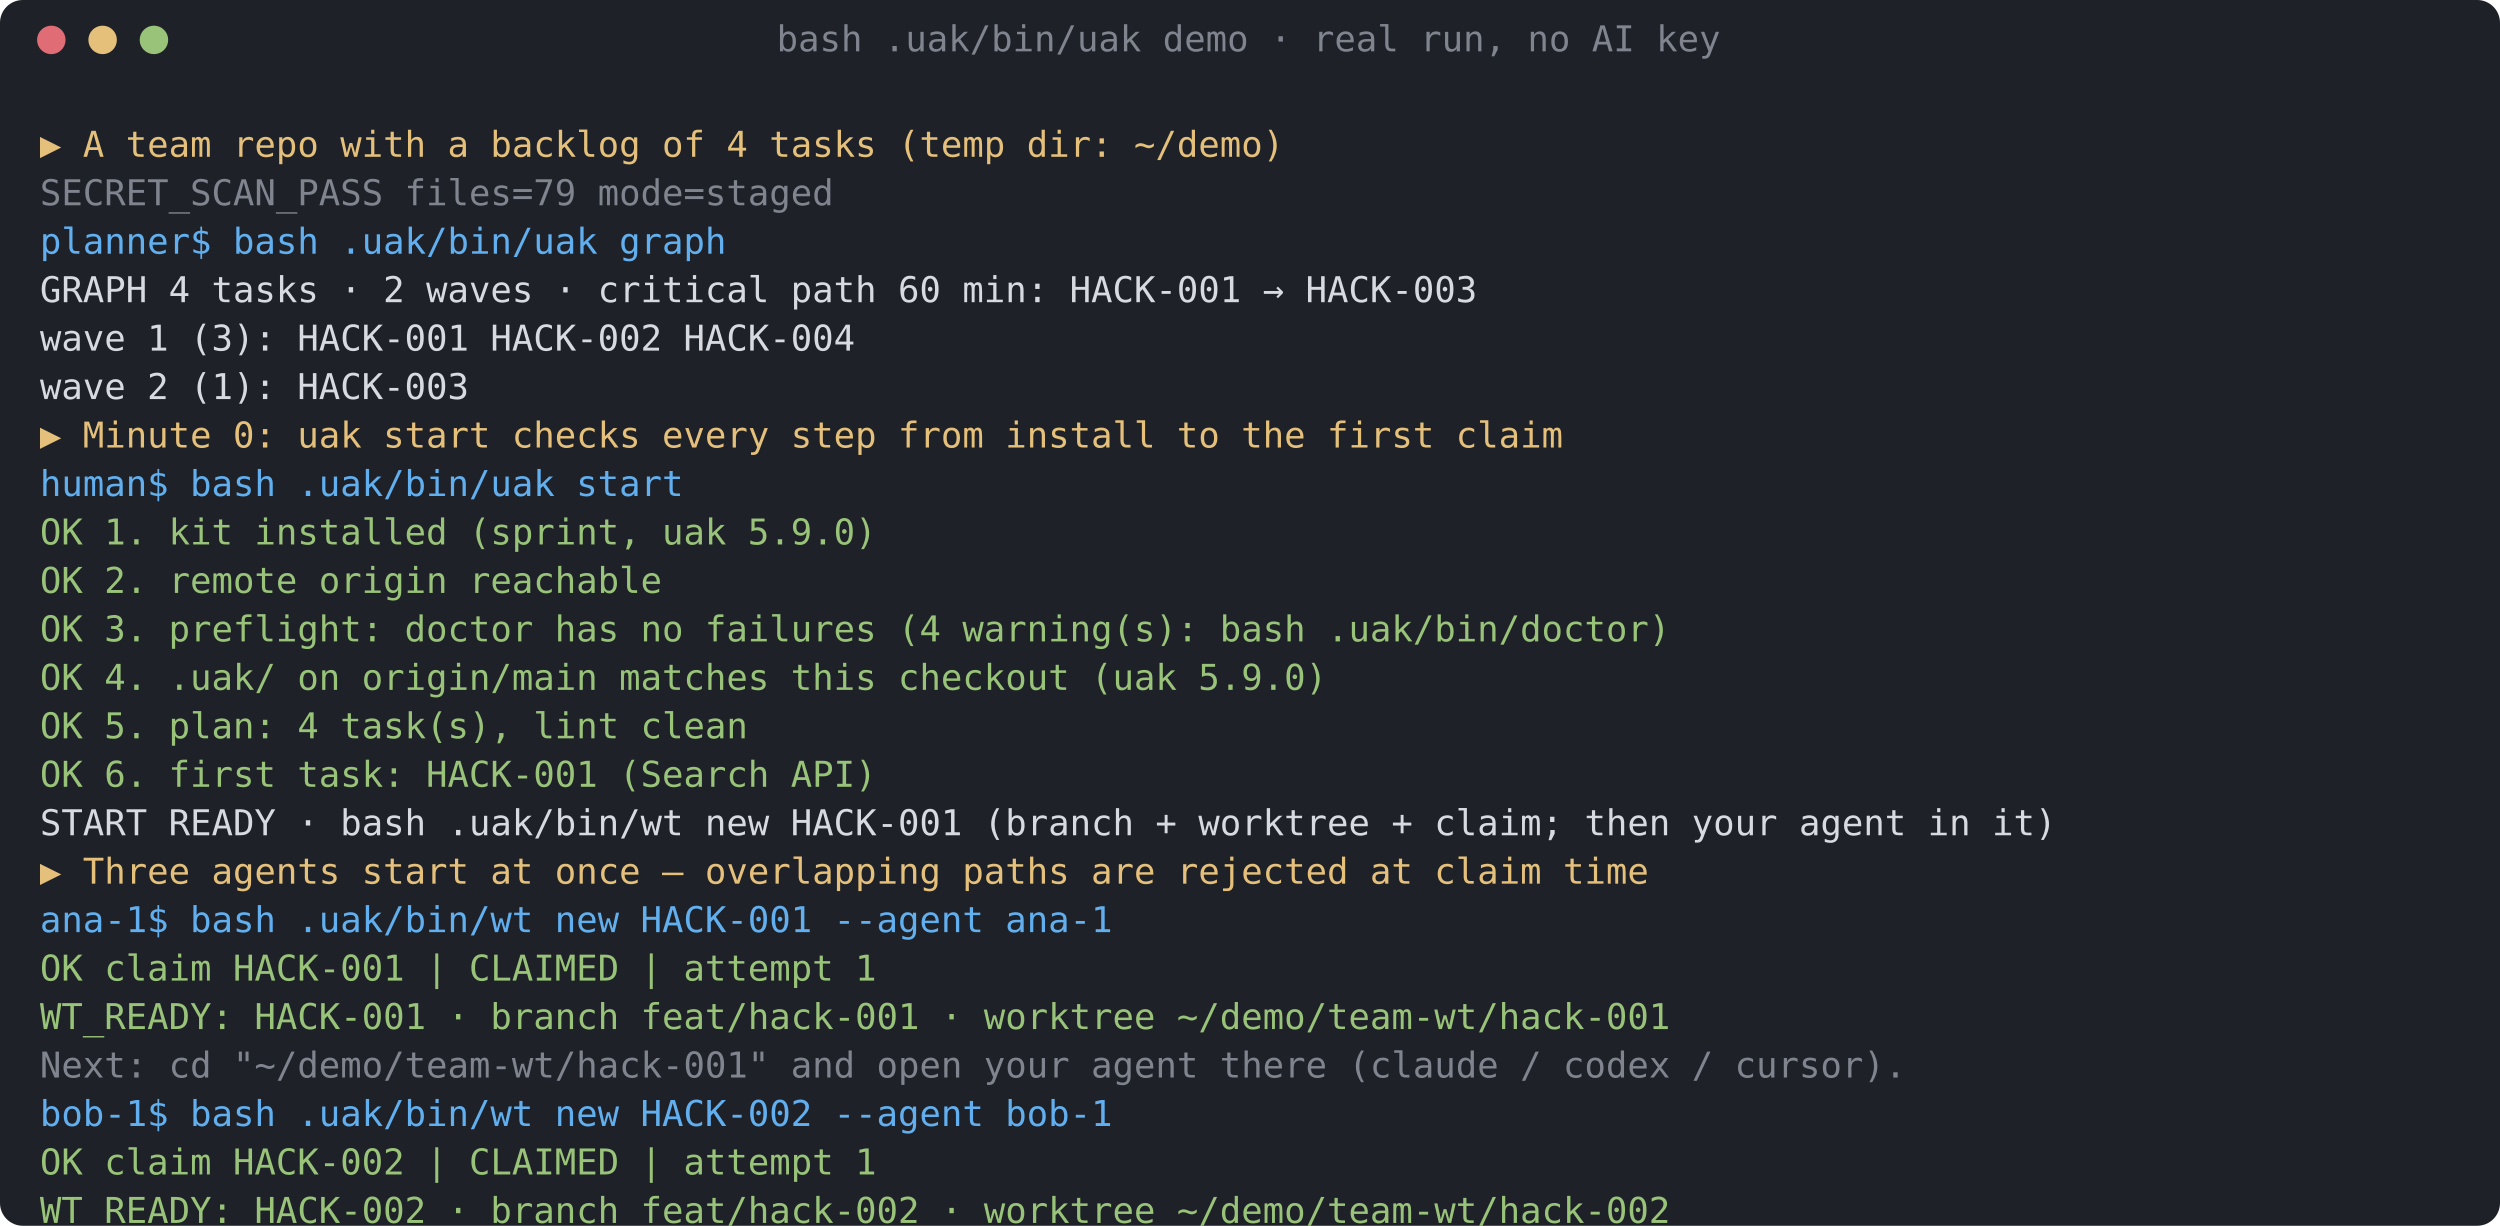
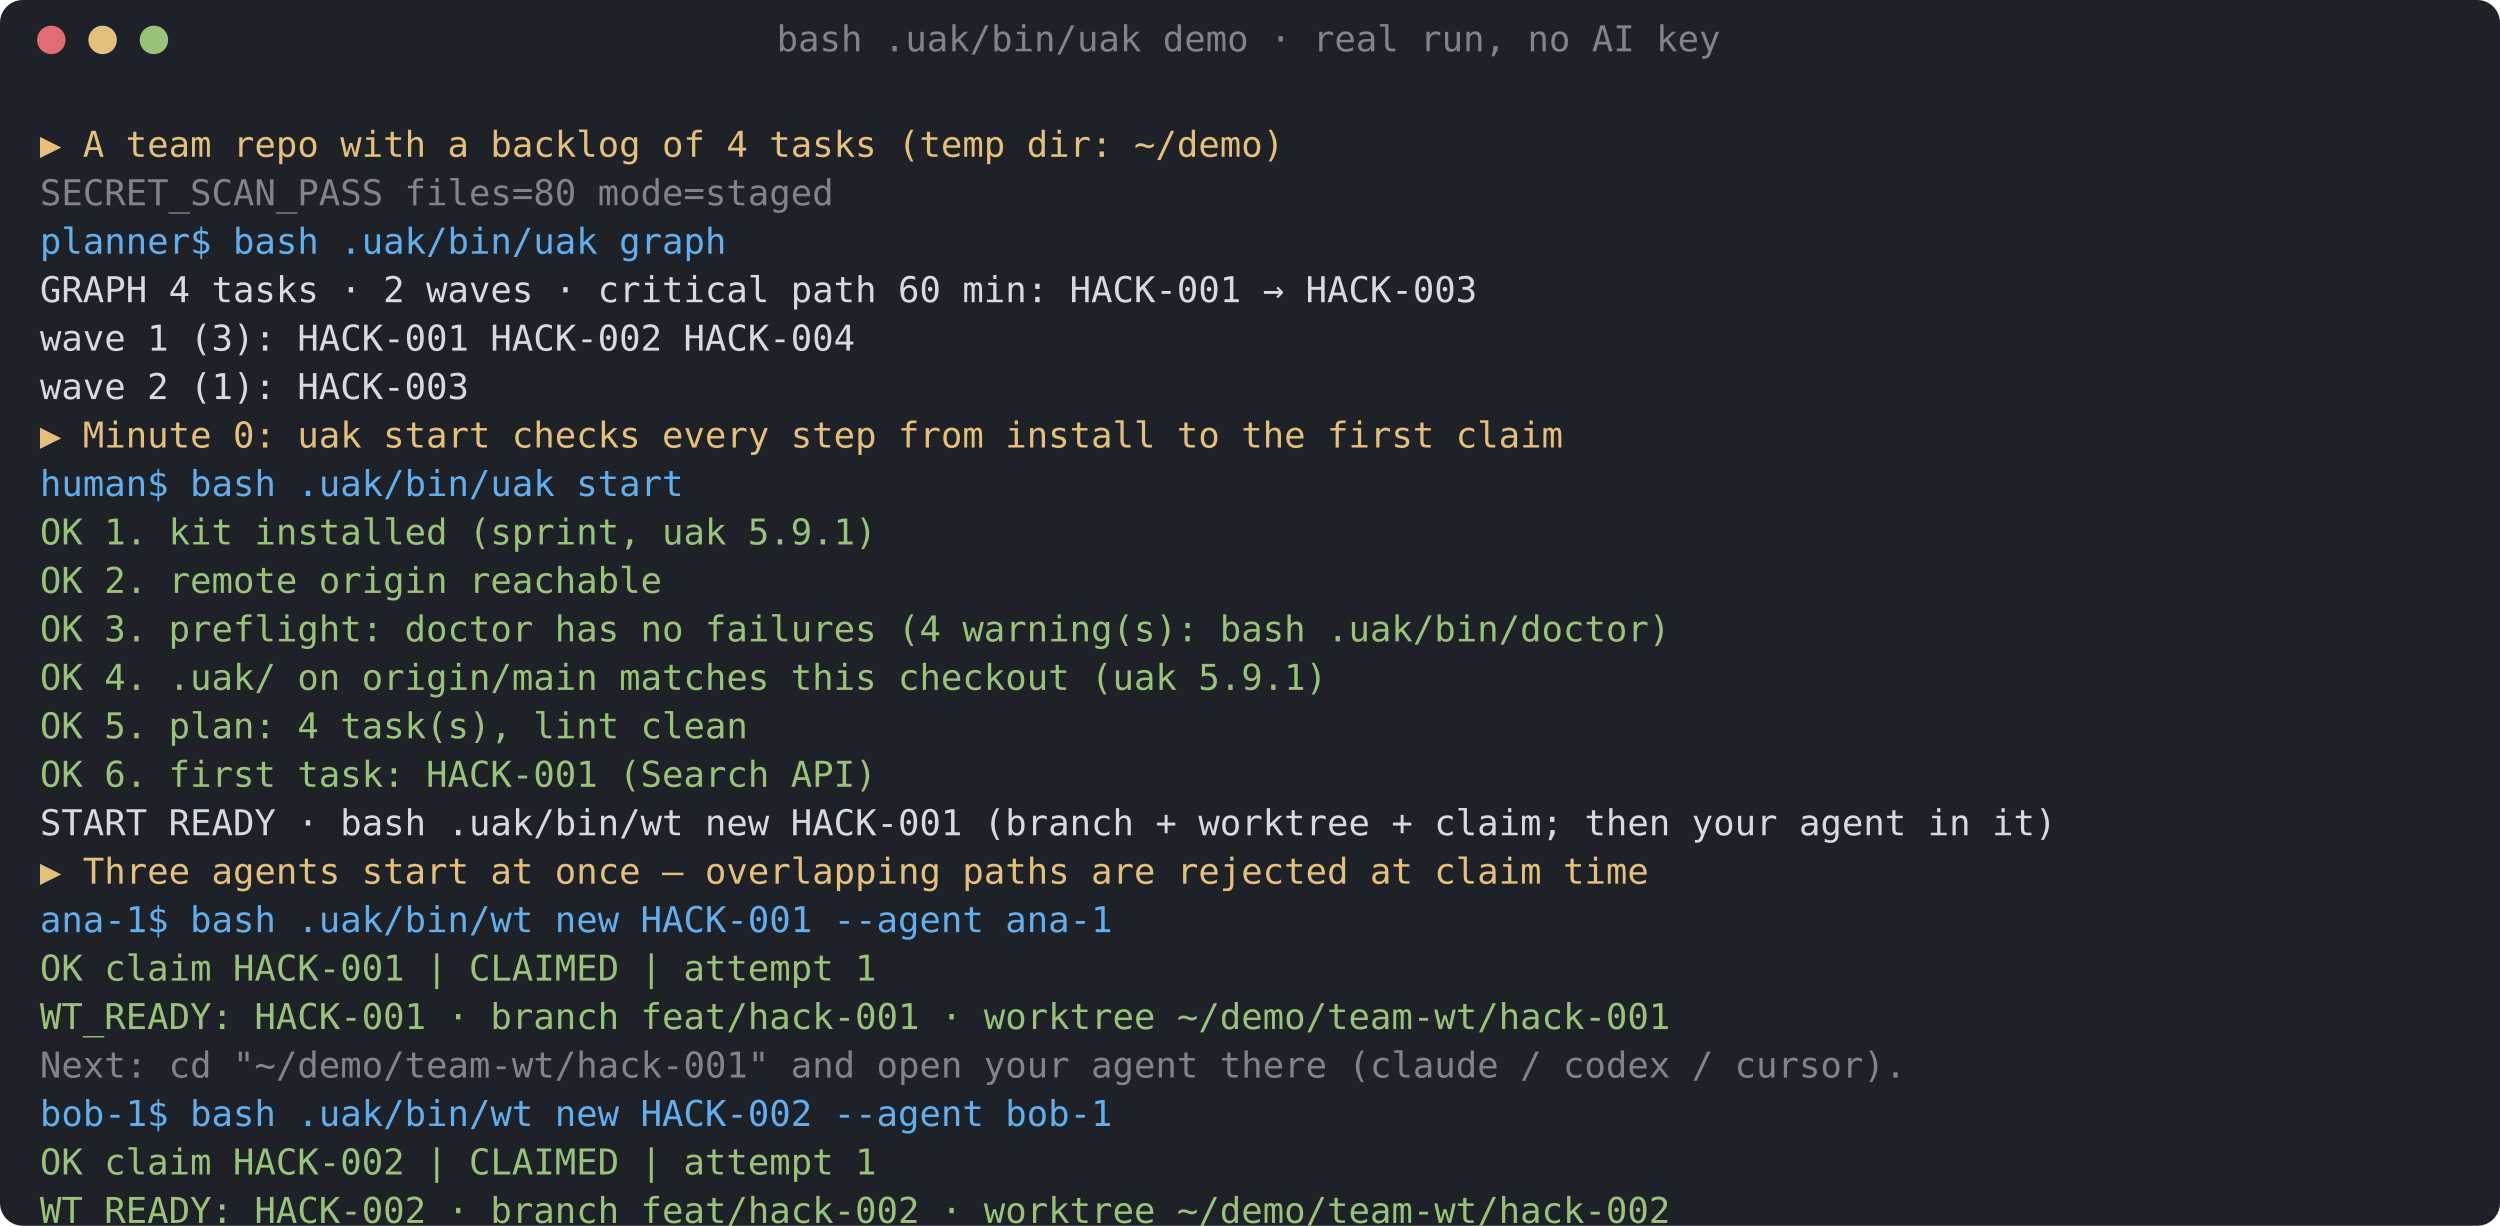
<svg xmlns="http://www.w3.org/2000/svg" width="877" height="430" viewBox="0 0 877 430" role="img" aria-label="uak demo: three agents claim, collide, loop, review and merge">
-   <style>text{font:12.5px ui-monospace,SFMono-Regular,Menlo,Consolas,monospace;white-space:pre}@keyframes l0{0%,1.690%{opacity:0}1.727%,100%{opacity:1}}.l0{animation:l0 26.63s infinite}@keyframes l1{0%,5.820%{opacity:0}5.858%,100%{opacity:1}}.l1{animation:l1 26.63s infinite}@keyframes l2{0%,6.422%{opacity:0}6.460%,100%{opacity:1}}.l2{animation:l2 26.63s infinite}@keyframes l3{0%,6.648%{opacity:0}6.685%,100%{opacity:1}}.l3{animation:l3 26.63s infinite}@keyframes l4{0%,6.873%{opacity:0}6.910%,100%{opacity:1}}.l4{animation:l4 26.63s infinite}@keyframes l5{0%,7.098%{opacity:0}7.136%,100%{opacity:1}}.l5{animation:l5 26.63s infinite}@keyframes l6{0%,7.323%{opacity:0}7.361%,100%{opacity:1}}.l6{animation:l6 26.63s infinite}@keyframes l7{0%,11.086%{opacity:0}11.123%,100%{opacity:1}}.l7{animation:l7 26.63s infinite}@keyframes l8{0%,15.216%{opacity:0}15.254%,100%{opacity:1}}.l8{animation:l8 26.63s infinite}@keyframes l9{0%,15.442%{opacity:0}15.479%,100%{opacity:1}}.l9{animation:l9 26.63s infinite}@keyframes l10{0%,15.667%{opacity:0}15.705%,100%{opacity:1}}.l10{animation:l10 26.63s infinite}@keyframes l11{0%,15.892%{opacity:0}15.930%,100%{opacity:1}}.l11{animation:l11 26.63s infinite}@keyframes l12{0%,16.118%{opacity:0}16.155%,100%{opacity:1}}.l12{animation:l12 26.63s infinite}@keyframes l13{0%,16.343%{opacity:0}16.380%,100%{opacity:1}}.l13{animation:l13 26.63s infinite}@keyframes l14{0%,16.568%{opacity:0}16.606%,100%{opacity:1}}.l14{animation:l14 26.63s infinite}@keyframes l15{0%,16.794%{opacity:0}16.831%,100%{opacity:1}}.l15{animation:l15 26.63s infinite}@keyframes l16{0%,20.554%{opacity:0}20.592%,100%{opacity:1}}.l16{animation:l16 26.63s infinite}@keyframes l17{0%,24.685%{opacity:0}24.723%,100%{opacity:1}}.l17{animation:l17 26.63s infinite}@keyframes l18{0%,24.910%{opacity:0}24.948%,100%{opacity:1}}.l18{animation:l18 26.63s infinite}@keyframes l19{0%,25.136%{opacity:0}25.173%,100%{opacity:1}}.l19{animation:l19 26.63s infinite}@keyframes l20{0%,25.361%{opacity:0}25.399%,100%{opacity:1}}.l20{animation:l20 26.63s infinite}@keyframes l21{0%,29.492%{opacity:0}29.529%,100%{opacity:1}}.l21{animation:l21 26.63s infinite}@keyframes l22{0%,29.717%{opacity:0}29.754%,100%{opacity:1}}.l22{animation:l22 26.63s infinite}@keyframes l23{0%,29.942%{opacity:0}29.980%,100%{opacity:1}}.l23{animation:l23 26.63s infinite}@keyframes l24{0%,30.168%{opacity:0}30.205%,100%{opacity:1}}.l24{animation:l24 26.63s infinite}@keyframes l25{0%,32.851%{opacity:0}32.889%,100%{opacity:1}}.l25{animation:l25 26.63s infinite}@keyframes l26{0%,33.076%{opacity:0}33.114%,100%{opacity:1}}.l26{animation:l26 26.63s infinite}@keyframes l27{0%,33.302%{opacity:0}33.339%,100%{opacity:1}}.l27{animation:l27 26.63s infinite}@keyframes l28{0%,36.099%{opacity:0}36.137%,100%{opacity:1}}.l28{animation:l28 26.63s infinite}@keyframes l29{0%,36.325%{opacity:0}36.362%,100%{opacity:1}}.l29{animation:l29 26.63s infinite}@keyframes l30{0%,36.550%{opacity:0}36.588%,100%{opacity:1}}.l30{animation:l30 26.63s infinite}@keyframes l31{0%,36.775%{opacity:0}36.813%,100%{opacity:1}}.l31{animation:l31 26.63s infinite}@keyframes l32{0%,37.001%{opacity:0}37.038%,100%{opacity:1}}.l32{animation:l32 26.63s infinite}@keyframes l33{0%,37.324%{opacity:0}37.362%,100%{opacity:1}}.l33{animation:l33 26.63s infinite}@keyframes l34{0%,37.550%{opacity:0}37.587%,100%{opacity:1}}.l34{animation:l34 26.63s infinite}@keyframes l35{0%,37.775%{opacity:0}37.812%,100%{opacity:1}}.l35{animation:l35 26.63s infinite}@keyframes l36{0%,38.000%{opacity:0}38.038%,100%{opacity:1}}.l36{animation:l36 26.63s infinite}@keyframes l37{0%,38.226%{opacity:0}38.263%,100%{opacity:1}}.l37{animation:l37 26.63s infinite}@keyframes l38{0%,38.451%{opacity:0}38.488%,100%{opacity:1}}.l38{animation:l38 26.63s infinite}@keyframes l39{0%,42.223%{opacity:0}42.261%,100%{opacity:1}}.l39{animation:l39 26.63s infinite}@keyframes l40{0%,46.354%{opacity:0}46.392%,100%{opacity:1}}.l40{animation:l40 26.63s infinite}@keyframes l41{0%,46.579%{opacity:0}46.617%,100%{opacity:1}}.l41{animation:l41 26.63s infinite}@keyframes l42{0%,46.805%{opacity:0}46.842%,100%{opacity:1}}.l42{animation:l42 26.63s infinite}@keyframes l43{0%,47.030%{opacity:0}47.068%,100%{opacity:1}}.l43{animation:l43 26.63s infinite}@keyframes l44{0%,47.255%{opacity:0}47.293%,100%{opacity:1}}.l44{animation:l44 26.63s infinite}@keyframes l45{0%,51.356%{opacity:0}51.393%,100%{opacity:1}}.l45{animation:l45 26.63s infinite}@keyframes l46{0%,54.931%{opacity:0}54.968%,100%{opacity:1}}.l46{animation:l46 26.63s infinite}@keyframes l47{0%,55.156%{opacity:0}55.194%,100%{opacity:1}}.l47{animation:l47 26.63s infinite}@keyframes l48{0%,55.381%{opacity:0}55.419%,100%{opacity:1}}.l48{animation:l48 26.63s infinite}@keyframes l49{0%,59.144%{opacity:0}59.182%,100%{opacity:1}}.l49{animation:l49 26.63s infinite}@keyframes l50{0%,61.640%{opacity:0}61.677%,100%{opacity:1}}.l50{animation:l50 26.63s infinite}@keyframes l51{0%,61.865%{opacity:0}61.903%,100%{opacity:1}}.l51{animation:l51 26.63s infinite}@keyframes l52{0%,65.996%{opacity:0}66.033%,100%{opacity:1}}.l52{animation:l52 26.63s infinite}@keyframes l53{0%,66.221%{opacity:0}66.259%,100%{opacity:1}}.l53{animation:l53 26.63s infinite}@keyframes l54{0%,69.983%{opacity:0}70.021%,100%{opacity:1}}.l54{animation:l54 26.63s infinite}@keyframes l55{0%,72.963%{opacity:0}73.001%,100%{opacity:1}}.l55{animation:l55 26.63s infinite}@keyframes l56{0%,73.189%{opacity:0}73.226%,100%{opacity:1}}.l56{animation:l56 26.63s infinite}@keyframes l57{0%,73.414%{opacity:0}73.452%,100%{opacity:1}}.l57{animation:l57 26.63s infinite}@keyframes l58{0%,77.545%{opacity:0}77.582%,100%{opacity:1}}.l58{animation:l58 26.63s infinite}@keyframes l59{0%,77.770%{opacity:0}77.808%,100%{opacity:1}}.l59{animation:l59 26.63s infinite}@keyframes l60{0%,77.995%{opacity:0}78.033%,100%{opacity:1}}.l60{animation:l60 26.63s infinite}@keyframes l61{0%,78.221%{opacity:0}78.258%,100%{opacity:1}}.l61{animation:l61 26.63s infinite}@keyframes l62{0%,81.983%{opacity:0}82.020%,100%{opacity:1}}.l62{animation:l62 26.63s infinite}@keyframes l63{0%,82.422%{opacity:0}82.459%,100%{opacity:1}}.l63{animation:l63 26.63s infinite}@keyframes l64{0%,82.647%{opacity:0}82.684%,100%{opacity:1}}.l64{animation:l64 26.63s infinite}@keyframes l65{0%,82.872%{opacity:0}82.910%,100%{opacity:1}}.l65{animation:l65 26.63s infinite}@keyframes l66{0%,83.098%{opacity:0}83.135%,100%{opacity:1}}.l66{animation:l66 26.63s infinite}@keyframes l67{0%,83.323%{opacity:0}83.360%,100%{opacity:1}}.l67{animation:l67 26.63s infinite}@keyframes l68{0%,83.548%{opacity:0}83.586%,100%{opacity:1}}.l68{animation:l68 26.63s infinite}@keyframes l69{0%,83.815%{opacity:0}83.853%,100%{opacity:1}}.l69{animation:l69 26.63s infinite}@keyframes l70{0%,84.041%{opacity:0}84.078%,100%{opacity:1}}.l70{animation:l70 26.63s infinite}@keyframes l71{0%,84.266%{opacity:0}84.304%,100%{opacity:1}}.l71{animation:l71 26.63s infinite}@keyframes l72{0%,84.491%{opacity:0}84.529%,100%{opacity:1}}.l72{animation:l72 26.63s infinite}@keyframes l73{0%,84.717%{opacity:0}84.754%,100%{opacity:1}}.l73{animation:l73 26.63s infinite}@keyframes l74{0%,84.942%{opacity:0}84.979%,100%{opacity:1}}.l74{animation:l74 26.63s infinite}@keyframes scroll{0%{transform:translateY(0)}29.754%{transform:translateY(-17px)}29.980%{transform:translateY(-34px)}30.205%{transform:translateY(-51px)}32.889%{transform:translateY(-68px)}33.114%{transform:translateY(-85px)}33.339%{transform:translateY(-102px)}36.137%{transform:translateY(-119px)}36.362%{transform:translateY(-136px)}36.588%{transform:translateY(-153px)}36.813%{transform:translateY(-170px)}37.038%{transform:translateY(-187px)}37.362%{transform:translateY(-204px)}37.587%{transform:translateY(-221px)}37.812%{transform:translateY(-238px)}38.038%{transform:translateY(-255px)}38.263%{transform:translateY(-272px)}38.488%{transform:translateY(-289px)}42.261%{transform:translateY(-306px)}46.392%{transform:translateY(-323px)}46.617%{transform:translateY(-340px)}46.842%{transform:translateY(-357px)}47.068%{transform:translateY(-374px)}47.293%{transform:translateY(-391px)}51.393%{transform:translateY(-408px)}54.968%{transform:translateY(-425px)}55.194%{transform:translateY(-442px)}55.419%{transform:translateY(-459px)}59.182%{transform:translateY(-476px)}61.677%{transform:translateY(-493px)}61.903%{transform:translateY(-510px)}66.033%{transform:translateY(-527px)}66.259%{transform:translateY(-544px)}70.021%{transform:translateY(-561px)}73.001%{transform:translateY(-578px)}73.226%{transform:translateY(-595px)}73.452%{transform:translateY(-612px)}77.582%{transform:translateY(-629px)}77.808%{transform:translateY(-646px)}78.033%{transform:translateY(-663px)}78.258%{transform:translateY(-680px)}82.020%{transform:translateY(-697px)}82.459%{transform:translateY(-714px)}82.684%{transform:translateY(-731px)}82.910%{transform:translateY(-748px)}83.135%{transform:translateY(-765px)}83.360%{transform:translateY(-782px)}83.586%{transform:translateY(-799px)}83.853%{transform:translateY(-816px)}84.078%{transform:translateY(-833px)}84.304%{transform:translateY(-850px)}84.529%{transform:translateY(-867px)}84.754%{transform:translateY(-884px)}84.979%{transform:translateY(-901px)}100%{transform:translateY(-901px)}}.scroll{animation:scroll 26.63s steps(1,end) infinite}</style>
+   <style>text{font:12.5px ui-monospace,SFMono-Regular,Menlo,Consolas,monospace;white-space:pre}@keyframes l0{0%,1.695%{opacity:0}1.733%,100%{opacity:1}}.l0{animation:l0 26.54s infinite}@keyframes l1{0%,5.840%{opacity:0}5.877%,100%{opacity:1}}.l1{animation:l1 26.54s infinite}@keyframes l2{0%,6.381%{opacity:0}6.418%,100%{opacity:1}}.l2{animation:l2 26.54s infinite}@keyframes l3{0%,6.607%{opacity:0}6.644%,100%{opacity:1}}.l3{animation:l3 26.54s infinite}@keyframes l4{0%,6.833%{opacity:0}6.870%,100%{opacity:1}}.l4{animation:l4 26.54s infinite}@keyframes l5{0%,7.059%{opacity:0}7.096%,100%{opacity:1}}.l5{animation:l5 26.54s infinite}@keyframes l6{0%,7.285%{opacity:0}7.322%,100%{opacity:1}}.l6{animation:l6 26.54s infinite}@keyframes l7{0%,11.060%{opacity:0}11.097%,100%{opacity:1}}.l7{animation:l7 26.54s infinite}@keyframes l8{0%,15.204%{opacity:0}15.242%,100%{opacity:1}}.l8{animation:l8 26.54s infinite}@keyframes l9{0%,15.430%{opacity:0}15.468%,100%{opacity:1}}.l9{animation:l9 26.54s infinite}@keyframes l10{0%,15.656%{opacity:0}15.694%,100%{opacity:1}}.l10{animation:l10 26.54s infinite}@keyframes l11{0%,15.882%{opacity:0}15.920%,100%{opacity:1}}.l11{animation:l11 26.54s infinite}@keyframes l12{0%,16.108%{opacity:0}16.146%,100%{opacity:1}}.l12{animation:l12 26.54s infinite}@keyframes l13{0%,16.334%{opacity:0}16.372%,100%{opacity:1}}.l13{animation:l13 26.54s infinite}@keyframes l14{0%,16.560%{opacity:0}16.598%,100%{opacity:1}}.l14{animation:l14 26.54s infinite}@keyframes l15{0%,16.786%{opacity:0}16.824%,100%{opacity:1}}.l15{animation:l15 26.54s infinite}@keyframes l16{0%,20.560%{opacity:0}20.598%,100%{opacity:1}}.l16{animation:l16 26.54s infinite}@keyframes l17{0%,24.704%{opacity:0}24.742%,100%{opacity:1}}.l17{animation:l17 26.54s infinite}@keyframes l18{0%,24.930%{opacity:0}24.968%,100%{opacity:1}}.l18{animation:l18 26.54s infinite}@keyframes l19{0%,25.156%{opacity:0}25.194%,100%{opacity:1}}.l19{animation:l19 26.54s infinite}@keyframes l20{0%,25.382%{opacity:0}25.420%,100%{opacity:1}}.l20{animation:l20 26.54s infinite}@keyframes l21{0%,29.527%{opacity:0}29.564%,100%{opacity:1}}.l21{animation:l21 26.54s infinite}@keyframes l22{0%,29.753%{opacity:0}29.790%,100%{opacity:1}}.l22{animation:l22 26.54s infinite}@keyframes l23{0%,29.979%{opacity:0}30.016%,100%{opacity:1}}.l23{animation:l23 26.54s infinite}@keyframes l24{0%,30.205%{opacity:0}30.242%,100%{opacity:1}}.l24{animation:l24 26.54s infinite}@keyframes l25{0%,33.037%{opacity:0}33.075%,100%{opacity:1}}.l25{animation:l25 26.54s infinite}@keyframes l26{0%,33.263%{opacity:0}33.301%,100%{opacity:1}}.l26{animation:l26 26.54s infinite}@keyframes l27{0%,33.489%{opacity:0}33.527%,100%{opacity:1}}.l27{animation:l27 26.54s infinite}@keyframes l28{0%,36.620%{opacity:0}36.658%,100%{opacity:1}}.l28{animation:l28 26.54s infinite}@keyframes l29{0%,36.846%{opacity:0}36.884%,100%{opacity:1}}.l29{animation:l29 26.54s infinite}@keyframes l30{0%,37.072%{opacity:0}37.110%,100%{opacity:1}}.l30{animation:l30 26.54s infinite}@keyframes l31{0%,37.298%{opacity:0}37.336%,100%{opacity:1}}.l31{animation:l31 26.54s infinite}@keyframes l32{0%,37.524%{opacity:0}37.562%,100%{opacity:1}}.l32{animation:l32 26.54s infinite}@keyframes l33{0%,37.903%{opacity:0}37.941%,100%{opacity:1}}.l33{animation:l33 26.54s infinite}@keyframes l34{0%,38.129%{opacity:0}38.167%,100%{opacity:1}}.l34{animation:l34 26.54s infinite}@keyframes l35{0%,38.355%{opacity:0}38.393%,100%{opacity:1}}.l35{animation:l35 26.54s infinite}@keyframes l36{0%,38.581%{opacity:0}38.619%,100%{opacity:1}}.l36{animation:l36 26.54s infinite}@keyframes l37{0%,38.807%{opacity:0}38.845%,100%{opacity:1}}.l37{animation:l37 26.54s infinite}@keyframes l38{0%,39.033%{opacity:0}39.071%,100%{opacity:1}}.l38{animation:l38 26.54s infinite}@keyframes l39{0%,42.822%{opacity:0}42.860%,100%{opacity:1}}.l39{animation:l39 26.54s infinite}@keyframes l40{0%,46.967%{opacity:0}47.004%,100%{opacity:1}}.l40{animation:l40 26.54s infinite}@keyframes l41{0%,47.193%{opacity:0}47.230%,100%{opacity:1}}.l41{animation:l41 26.54s infinite}@keyframes l42{0%,47.419%{opacity:0}47.456%,100%{opacity:1}}.l42{animation:l42 26.54s infinite}@keyframes l43{0%,47.645%{opacity:0}47.682%,100%{opacity:1}}.l43{animation:l43 26.54s infinite}@keyframes l44{0%,47.871%{opacity:0}47.908%,100%{opacity:1}}.l44{animation:l44 26.54s infinite}@keyframes l45{0%,52.010%{opacity:0}52.048%,100%{opacity:1}}.l45{animation:l45 26.54s infinite}@keyframes l46{0%,55.275%{opacity:0}55.313%,100%{opacity:1}}.l46{animation:l46 26.54s infinite}@keyframes l47{0%,55.501%{opacity:0}55.539%,100%{opacity:1}}.l47{animation:l47 26.54s infinite}@keyframes l48{0%,55.727%{opacity:0}55.765%,100%{opacity:1}}.l48{animation:l48 26.54s infinite}@keyframes l49{0%,59.501%{opacity:0}59.539%,100%{opacity:1}}.l49{animation:l49 26.54s infinite}@keyframes l50{0%,61.754%{opacity:0}61.791%,100%{opacity:1}}.l50{animation:l50 26.54s infinite}@keyframes l51{0%,61.980%{opacity:0}62.017%,100%{opacity:1}}.l51{animation:l51 26.54s infinite}@keyframes l52{0%,66.124%{opacity:0}66.162%,100%{opacity:1}}.l52{animation:l52 26.54s infinite}@keyframes l53{0%,66.350%{opacity:0}66.388%,100%{opacity:1}}.l53{animation:l53 26.54s infinite}@keyframes l54{0%,70.128%{opacity:0}70.165%,100%{opacity:1}}.l54{animation:l54 26.54s infinite}@keyframes l55{0%,72.937%{opacity:0}72.975%,100%{opacity:1}}.l55{animation:l55 26.54s infinite}@keyframes l56{0%,73.163%{opacity:0}73.201%,100%{opacity:1}}.l56{animation:l56 26.54s infinite}@keyframes l57{0%,73.389%{opacity:0}73.427%,100%{opacity:1}}.l57{animation:l57 26.54s infinite}@keyframes l58{0%,77.533%{opacity:0}77.571%,100%{opacity:1}}.l58{animation:l58 26.54s infinite}@keyframes l59{0%,77.760%{opacity:0}77.797%,100%{opacity:1}}.l59{animation:l59 26.54s infinite}@keyframes l60{0%,77.986%{opacity:0}78.023%,100%{opacity:1}}.l60{animation:l60 26.54s infinite}@keyframes l61{0%,78.212%{opacity:0}78.249%,100%{opacity:1}}.l61{animation:l61 26.54s infinite}@keyframes l62{0%,81.986%{opacity:0}82.024%,100%{opacity:1}}.l62{animation:l62 26.54s infinite}@keyframes l63{0%,82.367%{opacity:0}82.405%,100%{opacity:1}}.l63{animation:l63 26.54s infinite}@keyframes l64{0%,82.593%{opacity:0}82.631%,100%{opacity:1}}.l64{animation:l64 26.54s infinite}@keyframes l65{0%,82.819%{opacity:0}82.857%,100%{opacity:1}}.l65{animation:l65 26.54s infinite}@keyframes l66{0%,83.045%{opacity:0}83.083%,100%{opacity:1}}.l66{animation:l66 26.54s infinite}@keyframes l67{0%,83.271%{opacity:0}83.309%,100%{opacity:1}}.l67{animation:l67 26.54s infinite}@keyframes l68{0%,83.497%{opacity:0}83.535%,100%{opacity:1}}.l68{animation:l68 26.54s infinite}@keyframes l69{0%,83.762%{opacity:0}83.800%,100%{opacity:1}}.l69{animation:l69 26.54s infinite}@keyframes l70{0%,83.988%{opacity:0}84.026%,100%{opacity:1}}.l70{animation:l70 26.54s infinite}@keyframes l71{0%,84.214%{opacity:0}84.252%,100%{opacity:1}}.l71{animation:l71 26.54s infinite}@keyframes l72{0%,84.440%{opacity:0}84.478%,100%{opacity:1}}.l72{animation:l72 26.54s infinite}@keyframes l73{0%,84.666%{opacity:0}84.704%,100%{opacity:1}}.l73{animation:l73 26.54s infinite}@keyframes l74{0%,84.892%{opacity:0}84.930%,100%{opacity:1}}.l74{animation:l74 26.54s infinite}@keyframes scroll{0%{transform:translateY(0)}29.790%{transform:translateY(-17px)}30.016%{transform:translateY(-34px)}30.242%{transform:translateY(-51px)}33.075%{transform:translateY(-68px)}33.301%{transform:translateY(-85px)}33.527%{transform:translateY(-102px)}36.658%{transform:translateY(-119px)}36.884%{transform:translateY(-136px)}37.110%{transform:translateY(-153px)}37.336%{transform:translateY(-170px)}37.562%{transform:translateY(-187px)}37.941%{transform:translateY(-204px)}38.167%{transform:translateY(-221px)}38.393%{transform:translateY(-238px)}38.619%{transform:translateY(-255px)}38.845%{transform:translateY(-272px)}39.071%{transform:translateY(-289px)}42.860%{transform:translateY(-306px)}47.004%{transform:translateY(-323px)}47.230%{transform:translateY(-340px)}47.456%{transform:translateY(-357px)}47.682%{transform:translateY(-374px)}47.908%{transform:translateY(-391px)}52.048%{transform:translateY(-408px)}55.313%{transform:translateY(-425px)}55.539%{transform:translateY(-442px)}55.765%{transform:translateY(-459px)}59.539%{transform:translateY(-476px)}61.791%{transform:translateY(-493px)}62.017%{transform:translateY(-510px)}66.162%{transform:translateY(-527px)}66.388%{transform:translateY(-544px)}70.165%{transform:translateY(-561px)}72.975%{transform:translateY(-578px)}73.201%{transform:translateY(-595px)}73.427%{transform:translateY(-612px)}77.571%{transform:translateY(-629px)}77.797%{transform:translateY(-646px)}78.023%{transform:translateY(-663px)}78.249%{transform:translateY(-680px)}82.024%{transform:translateY(-697px)}82.405%{transform:translateY(-714px)}82.631%{transform:translateY(-731px)}82.857%{transform:translateY(-748px)}83.083%{transform:translateY(-765px)}83.309%{transform:translateY(-782px)}83.535%{transform:translateY(-799px)}83.800%{transform:translateY(-816px)}84.026%{transform:translateY(-833px)}84.252%{transform:translateY(-850px)}84.478%{transform:translateY(-867px)}84.704%{transform:translateY(-884px)}84.930%{transform:translateY(-901px)}100%{transform:translateY(-901px)}}.scroll{animation:scroll 26.54s steps(1,end) infinite}</style>
  <rect width="100%" height="100%" rx="8" fill="#1e2127" />
  <circle cx="18" cy="14" r="5" fill="#e06c75" />
  <circle cx="36" cy="14" r="5" fill="#e5c07b" />
  <circle cx="54" cy="14" r="5" fill="#98c379" />
  <text x="438" y="18" fill="#7f848e" text-anchor="middle">bash .uak/bin/uak demo · real run, no AI key</text>
  <clipPath id="c">
    <rect x="0" y="28" width="877" height="402" />
  </clipPath>
  <g clip-path="url(#c)">
    <g class="scroll">
      <text class="l0" x="14" y="55" fill="#e5c07b">▶ A team repo with a backlog of 4 tasks (temp dir: ~/demo)</text>
-       <text class="l1" x="14" y="72" fill="#7f848e">SECRET_SCAN_PASS files=79 mode=staged</text>
+       <text class="l1" x="14" y="72" fill="#7f848e">SECRET_SCAN_PASS files=80 mode=staged</text>
      <text class="l2" x="14" y="89" fill="#61afef">  planner$ bash .uak/bin/uak graph</text>
      <text class="l3" x="14" y="106" fill="#d7dae0">    GRAPH 4 tasks · 2 waves · critical path 60 min: HACK-001 → HACK-003</text>
      <text class="l4" x="14" y="123" fill="#d7dae0">    wave 1 (3): HACK-001 HACK-002 HACK-004</text>
      <text class="l5" x="14" y="140" fill="#d7dae0">    wave 2 (1): HACK-003</text>
      <text class="l6" x="14" y="157" fill="#e5c07b">▶ Minute 0: uak start checks every step from install to the first claim</text>
      <text class="l7" x="14" y="174" fill="#61afef">  human$ bash .uak/bin/uak start</text>
-       <text class="l8" x="14" y="191" fill="#98c379">    OK    1. kit installed (sprint, uak 5.9.0)</text>
+       <text class="l8" x="14" y="191" fill="#98c379">    OK    1. kit installed (sprint, uak 5.9.1)</text>
      <text class="l9" x="14" y="208" fill="#98c379">    OK    2. remote origin reachable</text>
      <text class="l10" x="14" y="225" fill="#98c379">    OK    3. preflight: doctor has no failures (4 warning(s): bash .uak/bin/doctor)</text>
-       <text class="l11" x="14" y="242" fill="#98c379">    OK    4. .uak/ on origin/main matches this checkout (uak 5.9.0)</text>
+       <text class="l11" x="14" y="242" fill="#98c379">    OK    4. .uak/ on origin/main matches this checkout (uak 5.9.1)</text>
      <text class="l12" x="14" y="259" fill="#98c379">    OK    5. plan: 4 task(s), lint clean</text>
      <text class="l13" x="14" y="276" fill="#98c379">    OK    6. first task: HACK-001 (Search API)</text>
      <text class="l14" x="14" y="293" fill="#d7dae0">    START READY · bash .uak/bin/wt new HACK-001   (branch + worktree + claim; then your agent in it)</text>
      <text class="l15" x="14" y="310" fill="#e5c07b">▶ Three agents start at once — overlapping paths are rejected at claim time</text>
      <text class="l16" x="14" y="327" fill="#61afef">  ana-1$ bash .uak/bin/wt new HACK-001 --agent ana-1</text>
      <text class="l17" x="14" y="344" fill="#98c379">    OK claim HACK-001 | CLAIMED | attempt 1</text>
      <text class="l18" x="14" y="361" fill="#98c379">    WT_READY: HACK-001 · branch feat/hack-001 · worktree ~/demo/team-wt/hack-001</text>
      <text class="l19" x="14" y="378" fill="#7f848e">    Next: cd "~/demo/team-wt/hack-001" and open your agent there (claude / codex / cursor).</text>
      <text class="l20" x="14" y="395" fill="#61afef">  bob-1$ bash .uak/bin/wt new HACK-002 --agent bob-1</text>
      <text class="l21" x="14" y="412" fill="#98c379">    OK claim HACK-002 | CLAIMED | attempt 1</text>
      <text class="l22" x="14" y="429" fill="#98c379">    WT_READY: HACK-002 · branch feat/hack-002 · worktree ~/demo/team-wt/hack-002</text>
      <text class="l23" x="14" y="446" fill="#7f848e">    Next: cd "~/demo/team-wt/hack-002" and open your agent there (claude / codex / cursor).</text>
      <text class="l24" x="14" y="463" fill="#61afef">  cy-1$ bash .uak/bin/wt new HACK-004 --agent cy-1</text>
      <text class="l25" x="14" y="480" fill="#e06c75">    CONFLICT: HACK-004 overlaps HACK-001 (ana-1); pick another task, or wait once: uak wait HACK-001 --for integrated </text>
      <text class="l26" x="14" y="497" fill="#98c379">  ✓ cy-1 cannot take HACK-004: it overlaps ana-1's src/api.sh</text>
      <text class="l27" x="14" y="514" fill="#61afef">  cy-1$ bash .uak/bin/uak next</text>
      <text class="l28" x="14" y="531" fill="#d7dae0">    No eligible candidate (priority, dependencies, claims or authorization).</text>
      <text class="l29" x="14" y="548" fill="#d7dae0">    Why not HACK-004: its Paths overlap HACK-001 of ana-1 (CLAIMED); it opens when that one merges.</text>
      <text class="l30" x="14" y="565" fill="#d7dae0">    Waiting on dependencies: 1 task(s); HACK-003 waits on HACK-001 (CLAIMED).</text>
      <text class="l31" x="14" y="582" fill="#d7dae0">    Idle: improve tests → polish demo → rehearse. Do not poll uak next in a loop; wait for a message or a new task.</text>
      <text class="l32" x="14" y="599" fill="#61afef">  human$ bash .uak/bin/board</text>
-       <text class="l33" x="14" y="616" fill="#d7dae0">    UAK BOARD · main@f5ca9e0 · 4 tasks · CLAIMED 2 · AVAILABLE 2 · freeze in 5h59m</text>
+       <text class="l33" x="14" y="616" fill="#d7dae0">    UAK BOARD · main@f39350f · 4 tasks · CLAIMED 2 · AVAILABLE 2 · freeze in 5h59m</text>
      <text class="l34" x="14" y="633" fill="#d7dae0">    CLAIMED    HACK-001  ana-1      lease 44m    w1  Search API</text>
      <text class="l35" x="14" y="650" fill="#d7dae0">    CLAIMED    HACK-002  bob-1      lease 44m    w1  Results UI</text>
      <text class="l36" x="14" y="667" fill="#d7dae0">    AVAILABLE  HACK-003  P0         -            w2  Ranking</text>
      <text class="l37" x="14" y="684" fill="#d7dae0">    AVAILABLE  HACK-004  P1         -            w1  API cache</text>
      <text class="l38" x="14" y="701" fill="#e5c07b">▶ ana-1 fixes the failing API with a bounded loop (fake agent: no AI key needed)</text>
      <text class="l39" x="14" y="718" fill="#61afef">  ana-1$ bash .uak/bin/uak loop --verify bash tests/api_test.sh --agent bash ~/demo/fake-agent.sh --max 5 --task HACK-</text>
      <text class="l40" x="14" y="735" fill="#e06c75">    LOOP_FAIL iteration=1 exit=1 · expected 3 results, got: 0 results for pompe</text>
      <text class="l41" x="14" y="752" fill="#e06c75">    LOOP_FAIL iteration=2 exit=1 · expected 3 results, got: 2 results for pompe</text>
      <text class="l42" x="14" y="769" fill="#98c379">    LOOP_PASS iteration=3 · api ok</text>
-       <text class="l43" x="14" y="786" fill="#7f848e">    LOOP_SUMMARY 3 iteration(s) · 1 s · changed: 1 file changed, 1 insertion(+), 1 deletion(-) · log ~/demo/team/.git/</text>
+       <text class="l43" x="14" y="786" fill="#7f848e">    LOOP_SUMMARY 3 iteration(s) · 2 s · changed: 1 file changed, 1 insertion(+), 1 deletion(-) · log ~/demo/team/.git/</text>
      <text class="l44" x="14" y="803" fill="#e5c07b">▶ ana-1 ships: push + PR + evidence → a reviewer is asked by rotation</text>
      <text class="l45" x="14" y="820" fill="#61afef">  ana-1$ bash .uak/bin/uak done HACK-001 --pr https://github.com/example/demo/pull/1 --evidence bash tests/api_test.sh</text>
      <text class="l46" x="14" y="837" fill="#98c379">    OK done HACK-001 | REVIEW | attempt 1</text>
      <text class="l47" x="14" y="854" fill="#7f848e">    Next: bash .uak/bin/uak wait HACK-001 --for approve (one call; returns on approve or reject). Meanwhile: uak next </text>
      <text class="l48" x="14" y="871" fill="#e5c07b">▶ bob-1 (not the author) reviews the exact SHA, then the gated merge queue integrates it</text>
-       <text class="l49" x="14" y="888" fill="#61afef">  bob-1$ bash .uak/bin/uak review HACK-001 --sha cdb0be2 --verdict approve</text>
+       <text class="l49" x="14" y="888" fill="#61afef">  bob-1$ bash .uak/bin/uak review HACK-001 --sha cefc0f9 --verdict approve</text>
      <text class="l50" x="14" y="905" fill="#98c379">    OK review HACK-001 | REVIEW | attempt 1</text>
      <text class="l51" x="14" y="922" fill="#61afef">  ana-1$ bash .uak/bin/uak merge HACK-001</text>
-       <text class="l52" x="14" y="939" fill="#98c379">    OK merge HACK-001 | INTEGRATED | 4500f46 | review bob-1 | atomic claims+main</text>
+       <text class="l52" x="14" y="939" fill="#98c379">    OK merge HACK-001 | INTEGRATED | b0c5252 | review bob-1 | atomic claims+main</text>
      <text class="l53" x="14" y="956" fill="#e5c07b">▶ The dependent task unlocks by itself</text>
      <text class="l54" x="14" y="973" fill="#61afef">  cy-1$ bash .uak/bin/uak next</text>
      <text class="l55" x="14" y="990" fill="#d7dae0">    HACK-003 | AVAILABLE | P0</text>
      <text class="l56" x="14" y="1007" fill="#7f848e">    Next: Implement HACK-003 and run: true</text>
      <text class="l57" x="14" y="1024" fill="#61afef">  cy-1$ bash .uak/bin/wt new HACK-003 --agent cy-1</text>
      <text class="l58" x="14" y="1041" fill="#98c379">    OK claim HACK-003 | CLAIMED | attempt 1</text>
      <text class="l59" x="14" y="1058" fill="#98c379">    WT_READY: HACK-003 · branch feat/hack-003 · worktree ~/demo/team-wt/hack-003</text>
      <text class="l60" x="14" y="1075" fill="#7f848e">    Next: cd "~/demo/team-wt/hack-003" and open your agent there (claude / codex / cursor).</text>
      <text class="l61" x="14" y="1092" fill="#e5c07b">▶ What the human sees: one board, one set of numbers</text>
      <text class="l62" x="14" y="1109" fill="#61afef">  human$ bash .uak/bin/board</text>
-       <text class="l63" x="14" y="1126" fill="#d7dae0">    UAK BOARD · main@4500f46 · 4 tasks · CLAIMED 2 · AVAILABLE 1 · INTEGRATED 1 · freeze in 5h59m</text>
+       <text class="l63" x="14" y="1126" fill="#d7dae0">    UAK BOARD · main@b0c5252 · 4 tasks · CLAIMED 2 · AVAILABLE 1 · INTEGRATED 1 · freeze in 5h59m</text>
      <text class="l64" x="14" y="1143" fill="#d7dae0">    CLAIMED    HACK-002  bob-1      lease 44m    w1  Results UI</text>
      <text class="l65" x="14" y="1160" fill="#d7dae0">    CLAIMED    HACK-003  cy-1       lease 44m    w2  Ranking</text>
      <text class="l66" x="14" y="1177" fill="#d7dae0">    AVAILABLE  HACK-004  P1         -            w1  API cache</text>
      <text class="l67" x="14" y="1194" fill="#98c379">    INTEGRATED HACK-001</text>
      <text class="l68" x="14" y="1211" fill="#61afef">  human$ bash .uak/bin/stats</text>
      <text class="l69" x="14" y="1228" fill="#d7dae0">    UAK STATS · claims commits 12</text>
      <text class="l70" x="14" y="1245" fill="#d7dae0">    tasks: CLAIMED 2 · INTEGRATED 1</text>
      <text class="l71" x="14" y="1262" fill="#d7dae0">    messages: 3</text>
      <text class="l72" x="14" y="1279" fill="#d7dae0">    reviews: approve 1 · reject 0</text>
      <text class="l73" x="14" y="1296" fill="#98c379">✓ Done: 3 agents, 1 conflict avoided, 1 bounded loop, 1 independent review, 1 gated merge.</text>
      <text class="l74" x="14" y="1313" fill="#d7dae0">  Use it for real: bash install.sh --mode sprint &lt;your-repo&gt;</text>
    </g>
  </g>
</svg>
